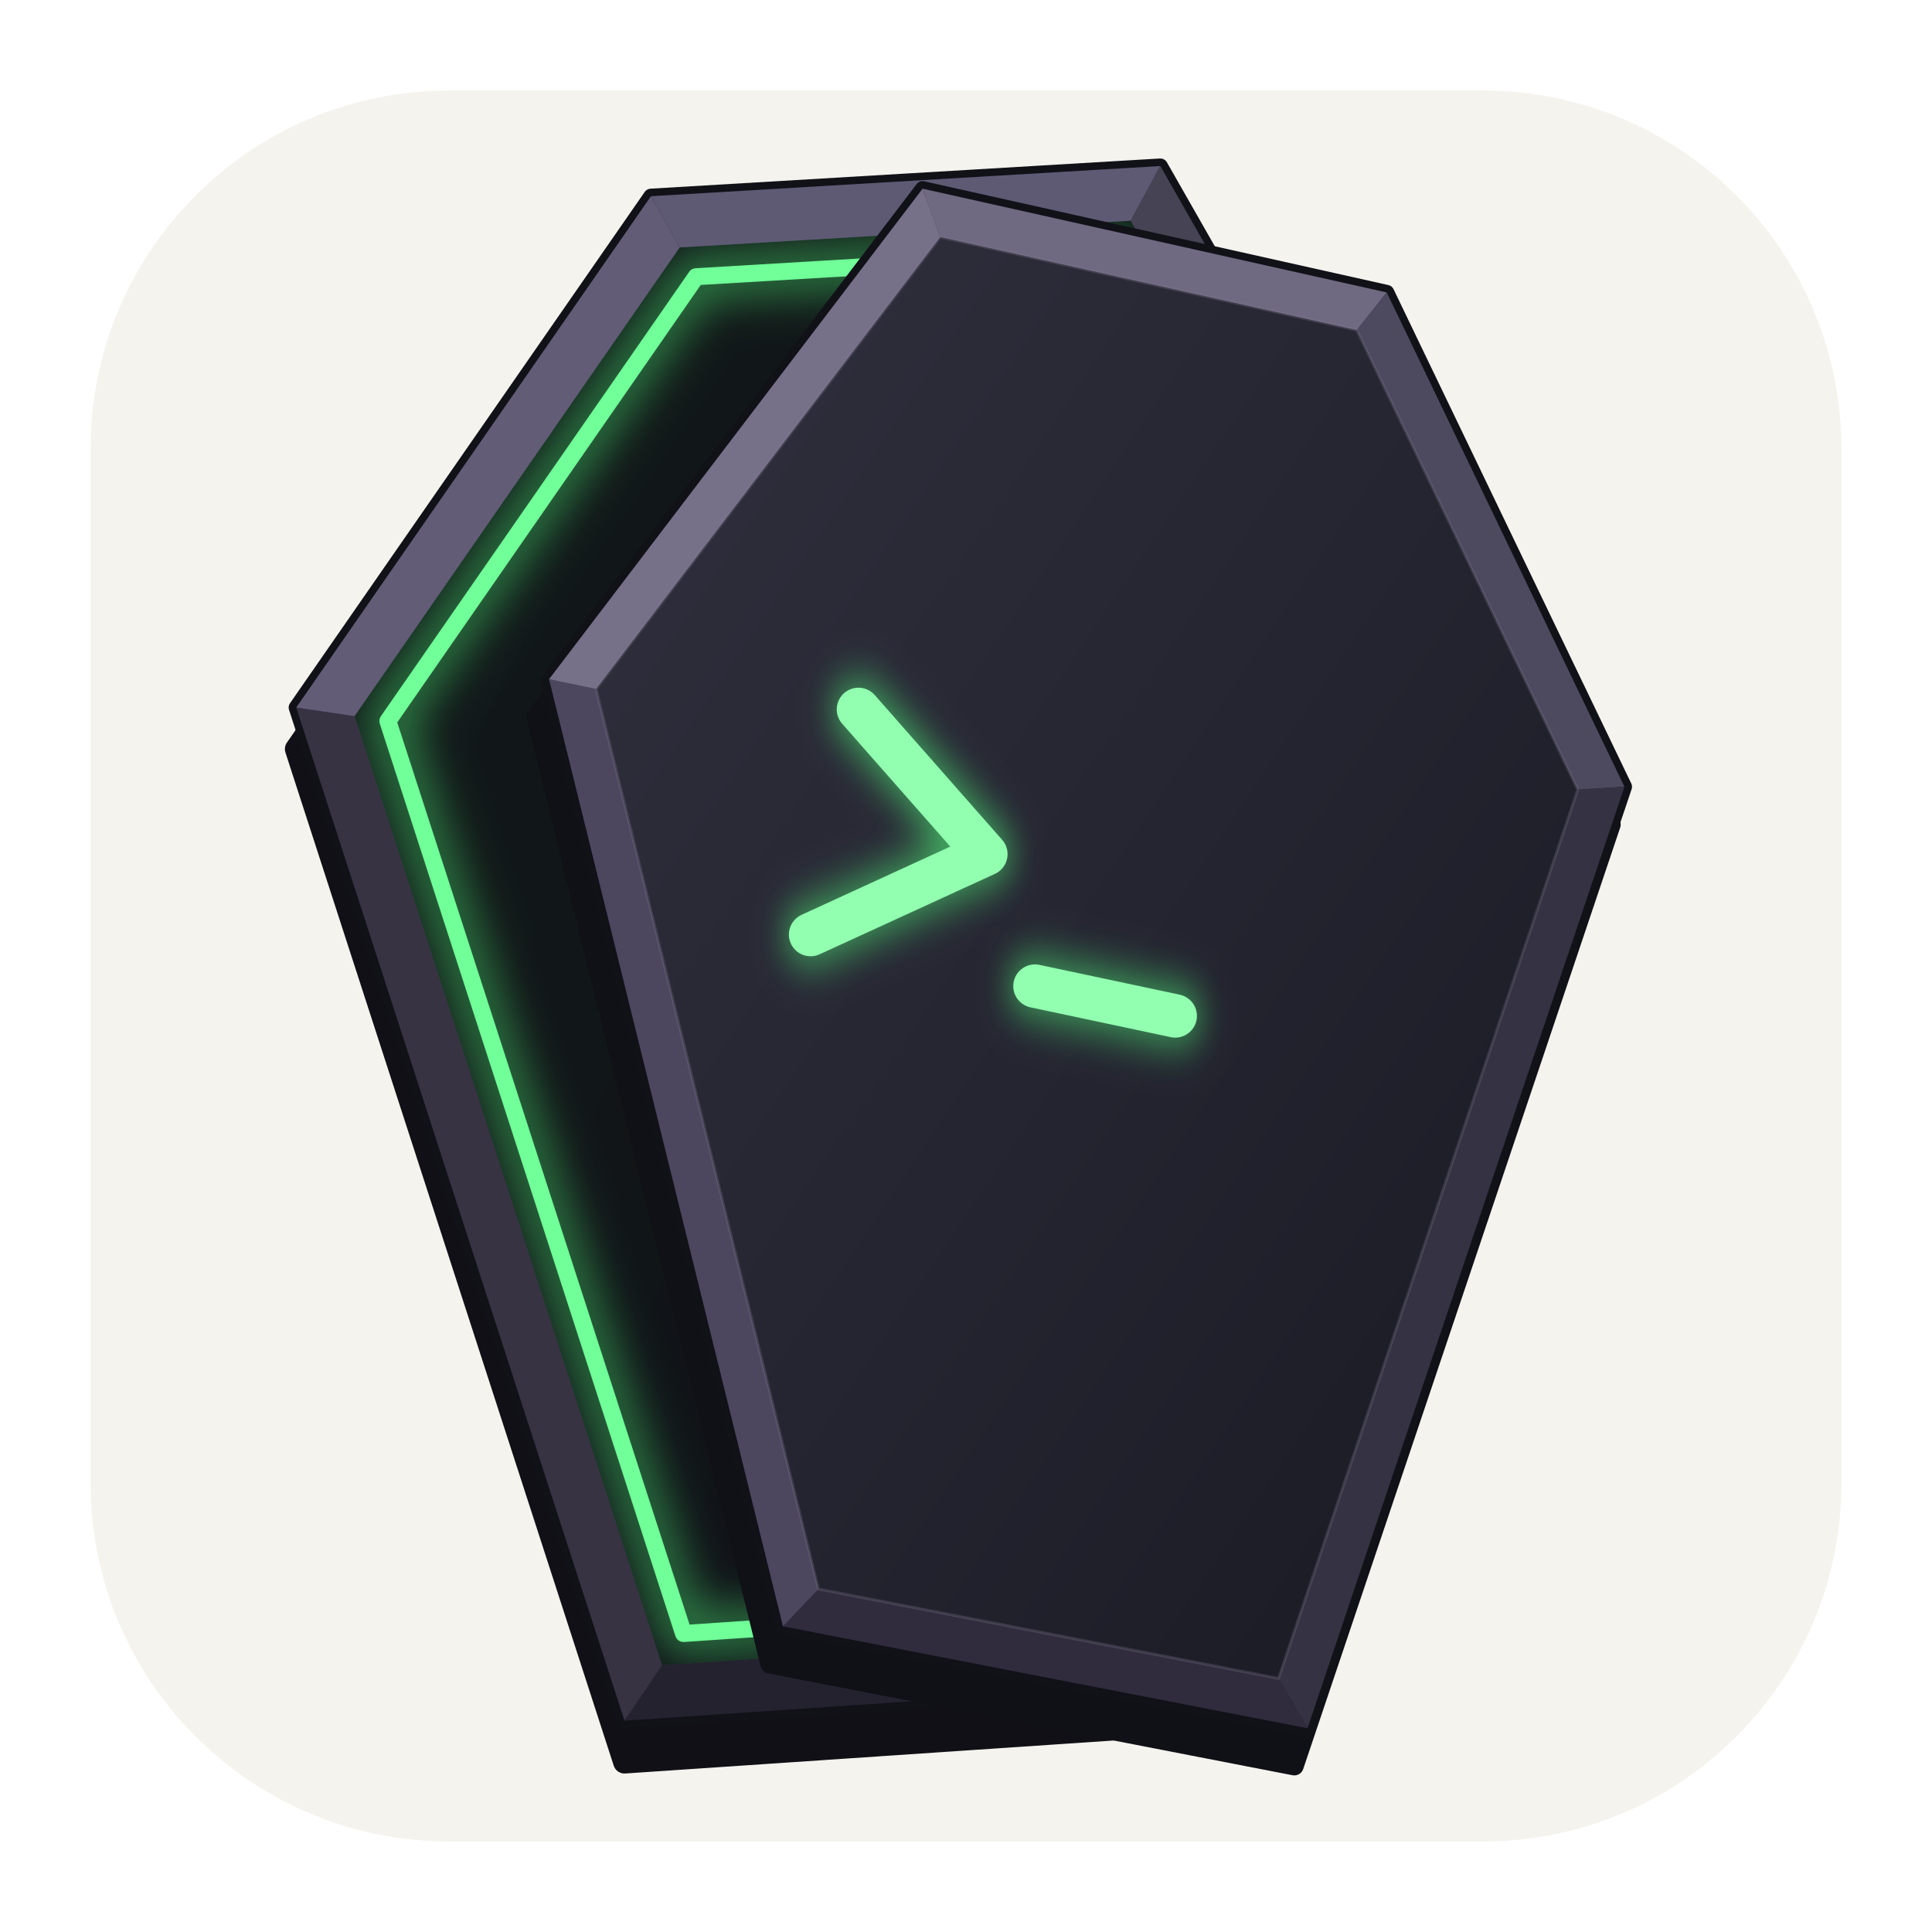
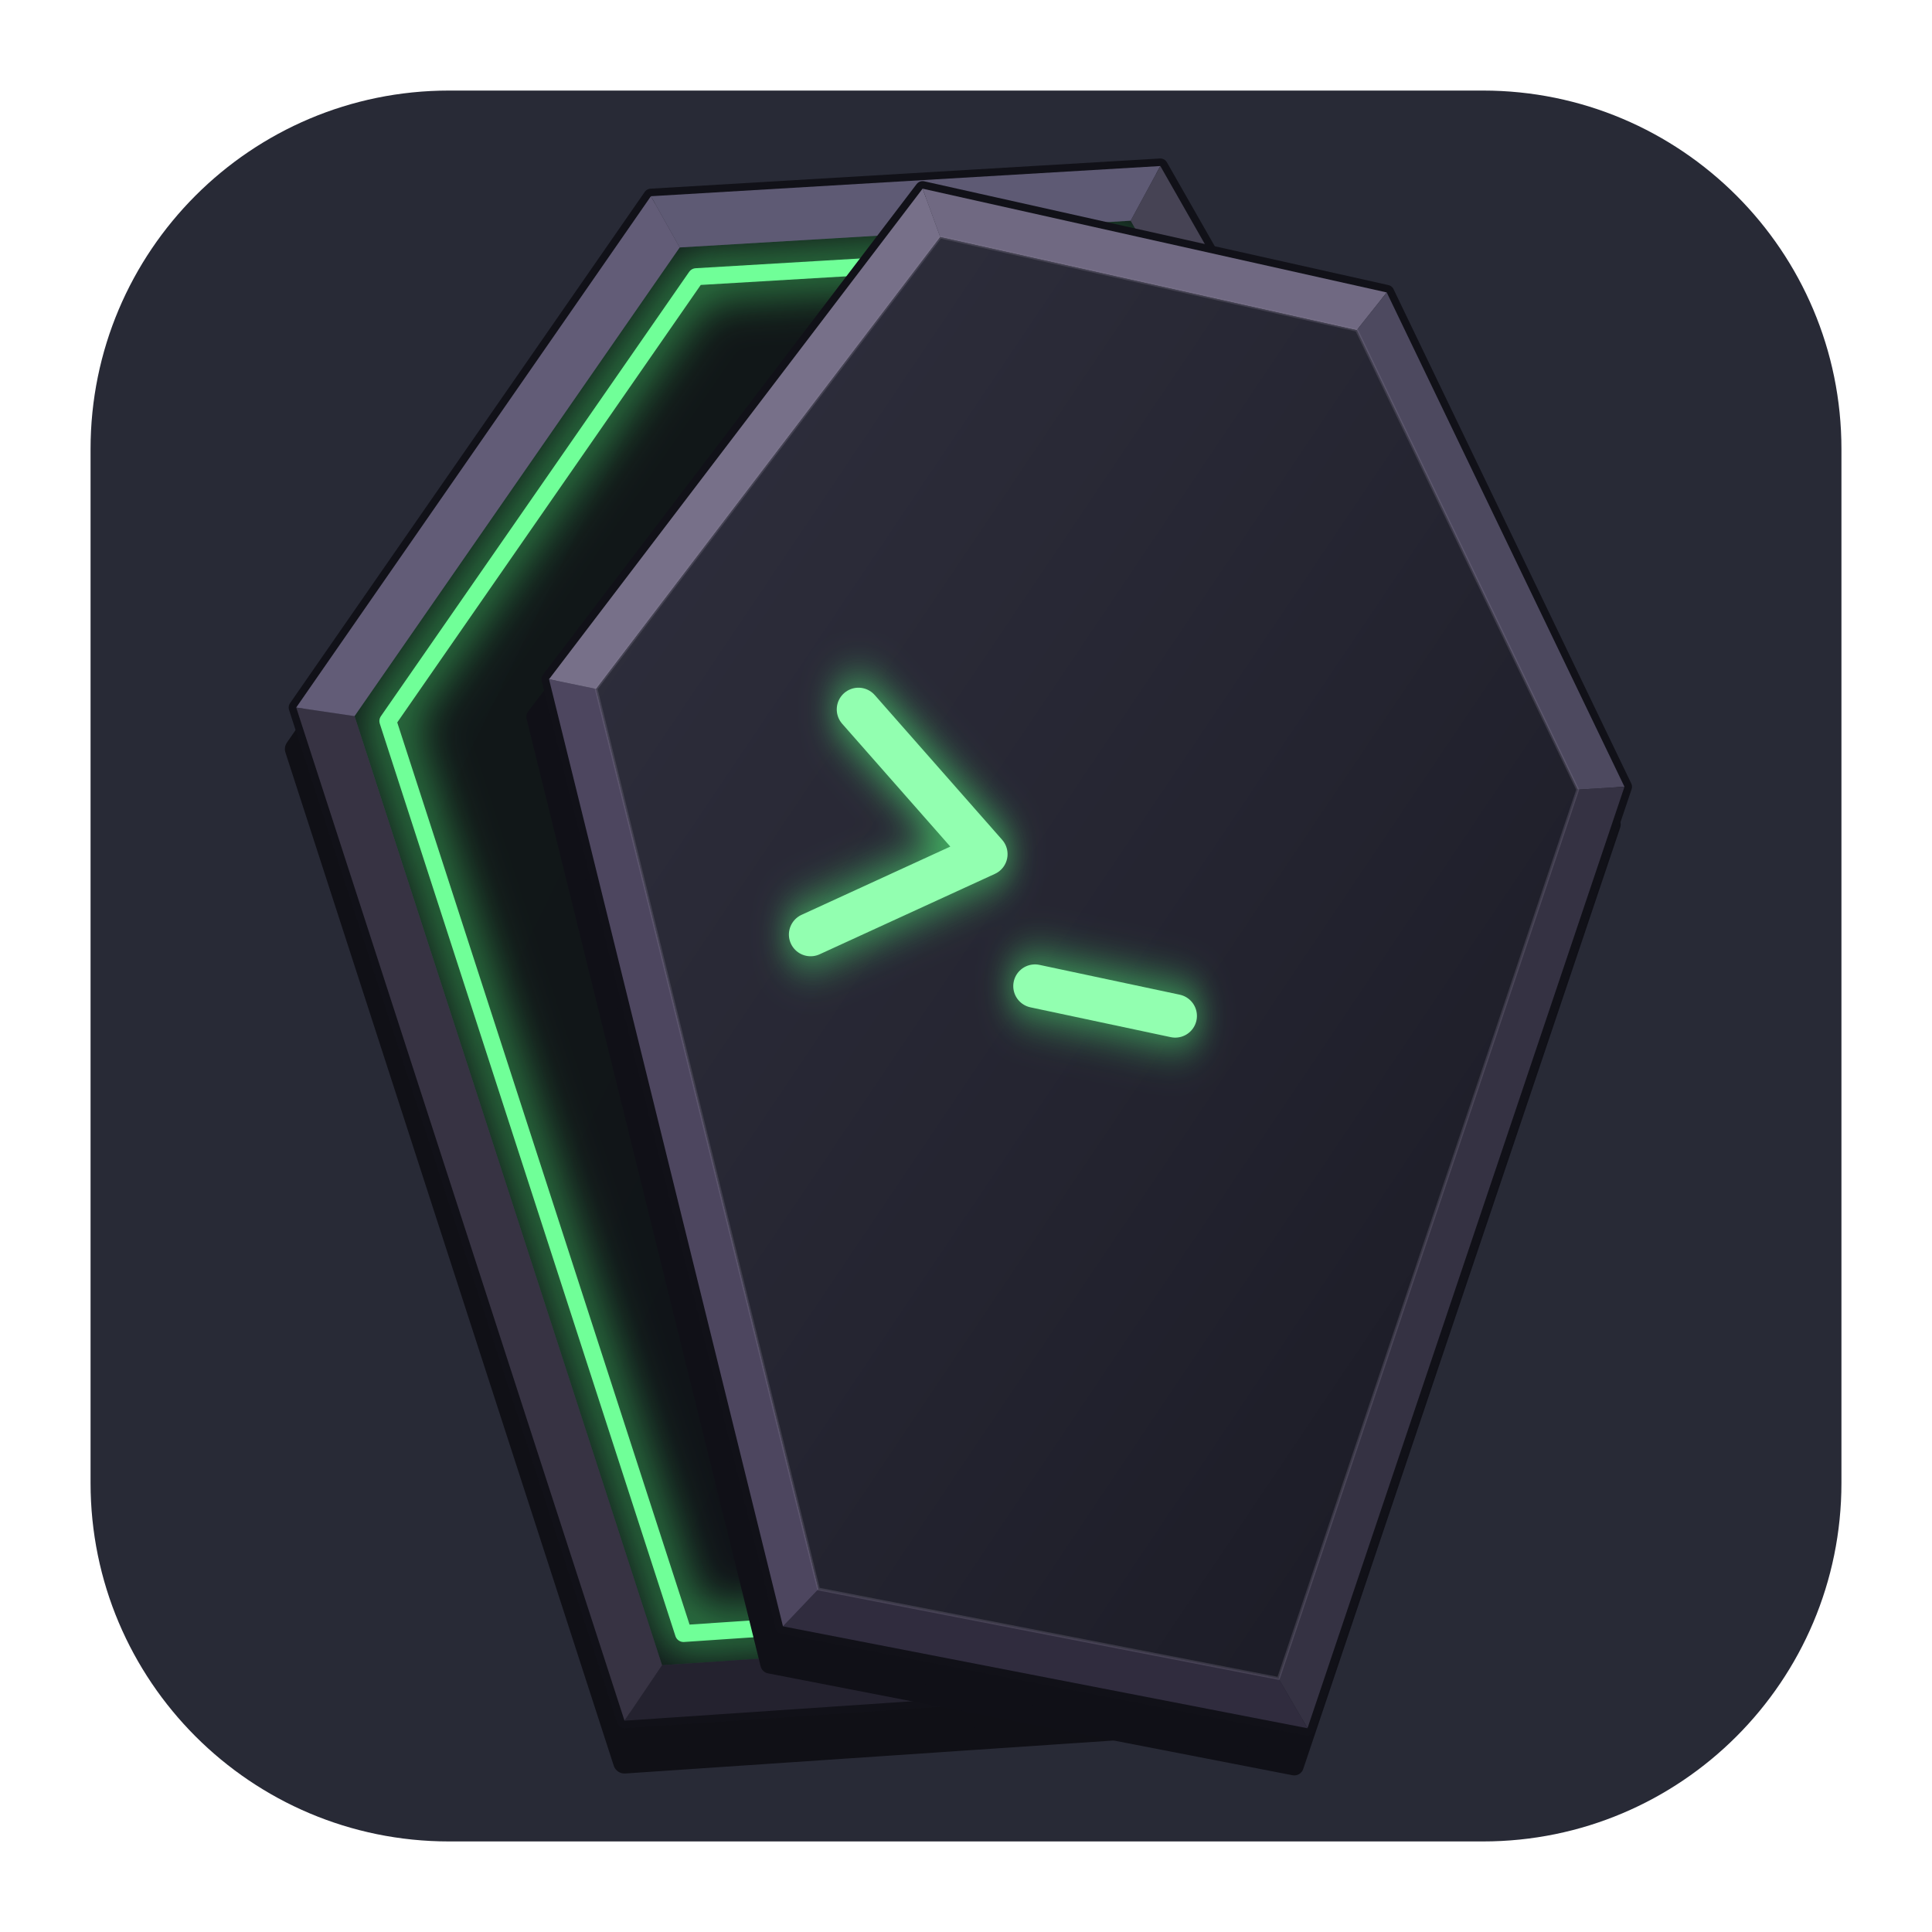
<svg xmlns="http://www.w3.org/2000/svg" width="1024" height="1024" viewBox="0 0 1024 1024">
-   <rect x="48" y="48" width="928" height="928" rx="190" fill="#f5f3ed" />
+   <rect x="48" y="48" width="928" height="928" rx="190" fill="#282a36" />
  <defs>
    <linearGradient id="shell" x2="1" y2="1">
      <stop stop-color="#343242" />
      <stop offset="1" stop-color="#17161f" />
    </linearGradient>
    <linearGradient id="face" x1="0" y1="0" x2="1" y2="1">
      <stop stop-color="#30303e" />
      <stop offset=".55" stop-color="#242430" />
      <stop offset="1" stop-color="#191923" />
    </linearGradient>
    <linearGradient id="cavity" x2="1" y2=".7">
      <stop stop-color="#111a19" />
      <stop offset="1" stop-color="#101017" />
    </linearGradient>
    <filter id="rim-glow" x="-.2" y="-.2" width="1.4" height="1.4" color-interpolation-filters="sRGB">
      <feGaussianBlur stdDeviation="12" />
    </filter>
    <filter id="glyph-glow" x="-.4" y="-.5" width="1.8" height="2" color-interpolation-filters="sRGB">
      <feGaussianBlur stdDeviation="10" />
    </filter>
    <clipPath id="inside">
      <path d="M315.25,131.15 L554.29,116.98 L678.31,334.45 L559.25,865.47       L305.90,882.59 L142.91,379.56 Z" />
    </clipPath>
  </defs>
  <g transform="translate(45 0)">
    <path d="M300.00,104.00 L570.00,88.00 L708.00,330.00 L582.00,892.00       L286.00,912.00 L112.00,375.00 Z" transform="translate(0 22)" fill="#101016" stroke="#101016" stroke-width="12" stroke-linejoin="round" />
    <path d="M300.00,104.00 L570.00,88.00 L708.00,330.00 L582.00,892.00       L286.00,912.00 L112.00,375.00 Z" fill="url(#shell)" stroke="#111118" stroke-width="8" stroke-linejoin="round" />
    <path d="M315.25,131.15 L554.29,116.98 L678.31,334.45 L559.25,865.47       L305.90,882.59 L142.91,379.56 Z" fill="url(#cavity)" />
    <path d="M300.00,104.00 L570.00,88.00 L554.29,116.98 L315.25,131.15 Z" fill="#5e5a74" />
    <path d="M570.00,88.00 L708.00,330.00 L678.31,334.45 L554.29,116.98 Z" fill="#464354" />
    <path d="M708.00,330.00 L582.00,892.00 L559.25,865.47 L678.31,334.45 Z" fill="#292735" />
    <path d="M582.00,892.00 L286.00,912.00 L305.90,882.59 L559.25,865.47 Z" fill="#24222f" />
    <path d="M286.00,912.00 L112.00,375.00 L142.91,379.56 L305.90,882.59 Z" fill="#373343" />
    <path d="M112.00,375.00 L300.00,104.00 L315.25,131.15 L142.91,379.56 Z" fill="#625c77" />
    <g clip-path="url(#inside)">
      <path d="M323.96,146.66 L545.32,133.54 L661.34,337.00 L546.25,850.31       L317.28,865.79 L160.58,382.17 Z" fill="none" stroke="#50fa7b" stroke-width="20" opacity=".52" filter="url(#rim-glow)" />
      <path d="M323.96,146.66 L545.32,133.54 L661.34,337.00 L546.25,850.31       L317.28,865.79 L160.58,382.17 Z" fill="none" stroke="#70ff98" stroke-width="9" stroke-linejoin="round" />
    </g>
    <g transform="translate(-90 0)">
      <path d="M534.00,100.00 L780.00,155.00 L906.00,417.00 L738.00,916.00       L460.00,862.00 L336.00,360.00 Z" transform="translate(-7 20)" fill="#101017" stroke="#101017" stroke-width="10" stroke-linejoin="round" />
      <path d="M534.00,100.00 L780.00,155.00 L906.00,417.00 L738.00,916.00       L460.00,862.00 L336.00,360.00 Z" fill="url(#face)" stroke="#111118" stroke-width="8" stroke-linejoin="round" />
      <path d="M534.00,100.00 L780.00,155.00 L764.10,175.01 L543.37,125.66 Z" fill="#706982" />
      <path d="M780.00,155.00 L906.00,417.00 L881.22,418.53 L764.10,175.01 Z" fill="#4d495f" />
      <path d="M906.00,417.00 L738.00,916.00 L722.63,889.58 L881.22,418.53 Z" fill="#353243" />
      <path d="M738.00,916.00 L460.00,862.00 L478.81,842.22 L722.63,889.58 Z" fill="#302c3e" />
      <path d="M460.00,862.00 L336.00,360.00 L360.97,365.17 L478.81,842.22 Z" fill="#4d465f" />
      <path d="M336.00,360.00 L534.00,100.00 L543.37,125.66 L360.97,365.17 Z" fill="#777089" />
      <path d="M543.37,125.66 L764.10,175.01 L881.22,418.53 L722.63,889.58       L478.81,842.22 L360.97,365.17 Z" fill="url(#face)" stroke="#82798f" stroke-opacity=".28" stroke-width="1.5" />
      <g transform="translate(500 376) rotate(12)">
        <path d="M0,0 L82,61 L0,122 M122,124 L198,124" fill="none" stroke="#50fa7b" stroke-width="30" opacity=".6" filter="url(#glyph-glow)" stroke-linecap="round" stroke-linejoin="round" />
        <path d="M0,0 L82,61 L0,122 M122,124 L198,124" fill="none" stroke="#92ffb0" stroke-width="23" stroke-linecap="round" stroke-linejoin="round" />
      </g>
    </g>
  </g>
</svg>
